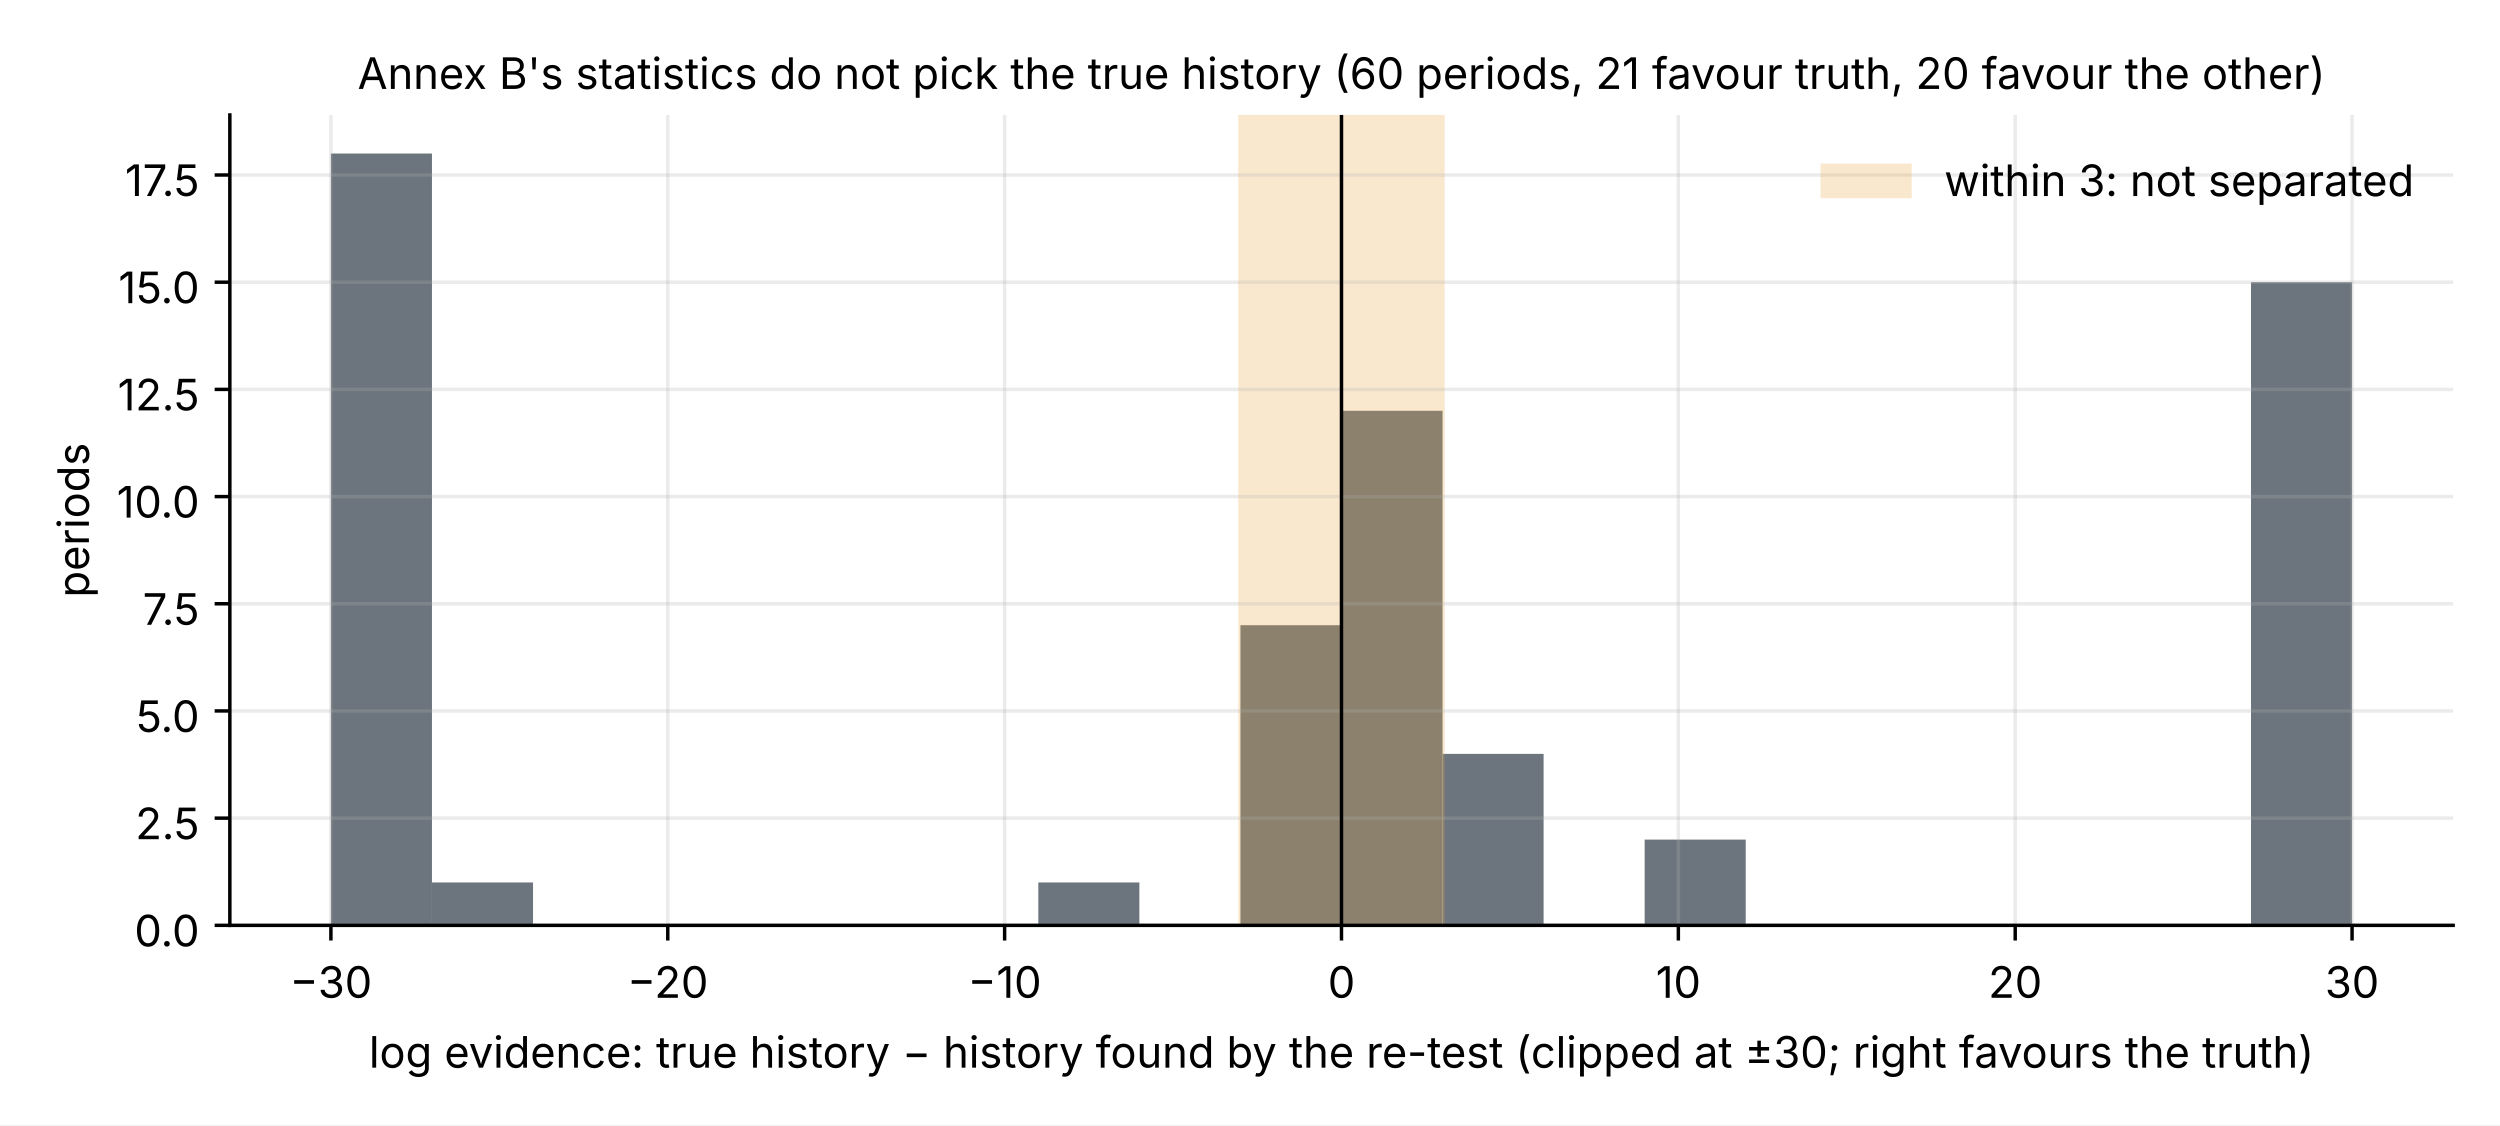
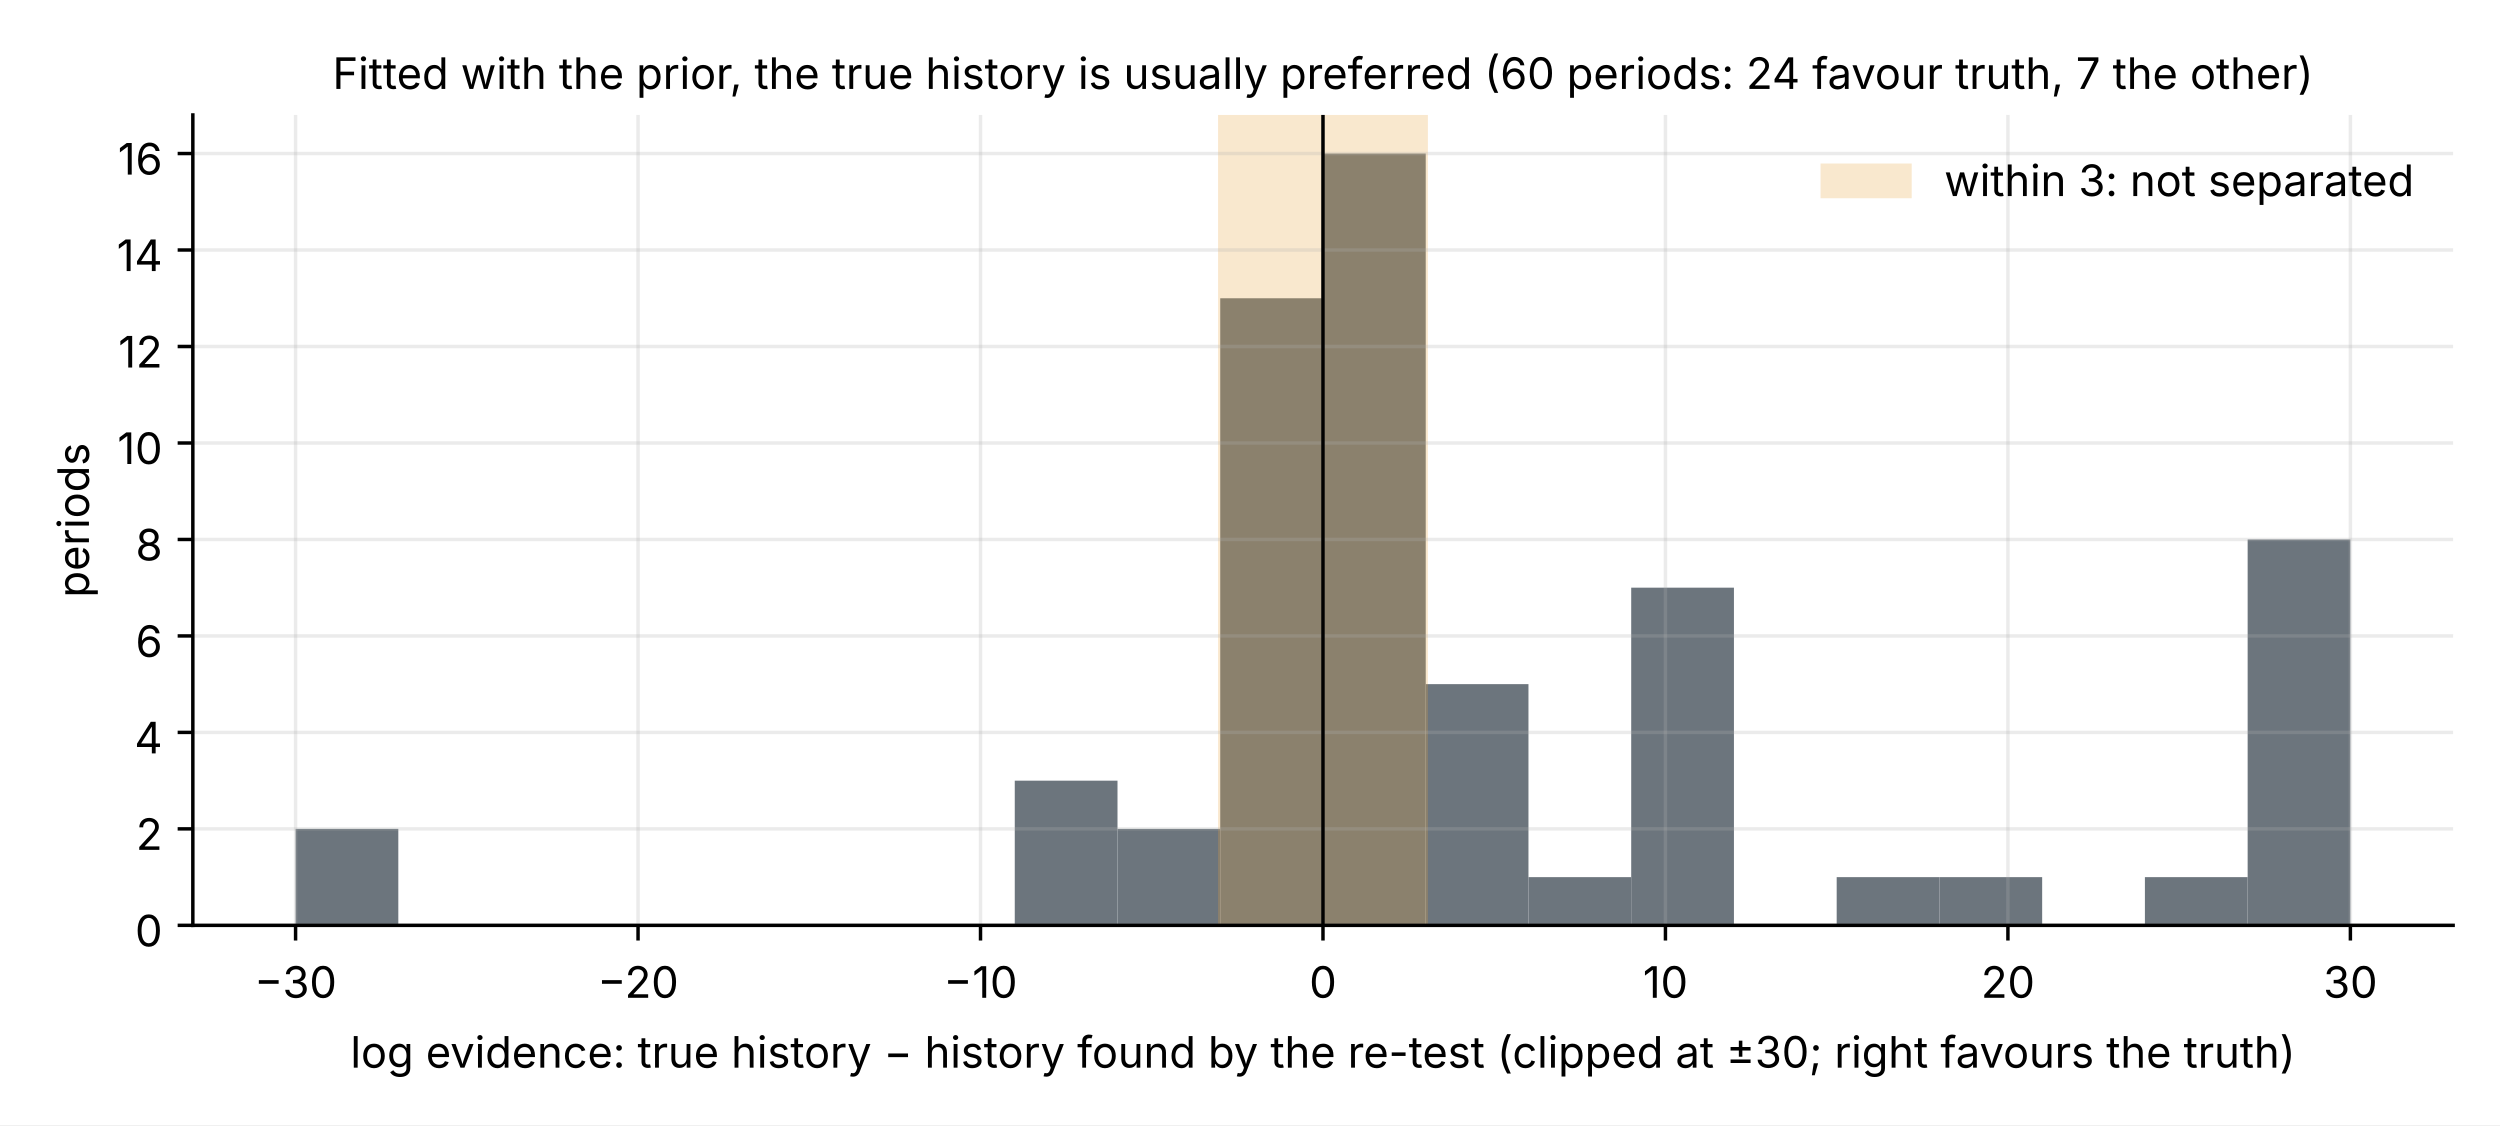
<svg xmlns="http://www.w3.org/2000/svg" xmlns:xlink="http://www.w3.org/1999/xlink" width="576pt" height="259.2pt" viewBox="0 0 576 259.2" version="1.1">
  <defs>
    <style type="text/css">*{stroke-linejoin: round; stroke-linecap: butt}</style>
  </defs>
  <g id="figure_1">
    <g id="patch_1">
      <path d="M 0 259.2  L 576 259.2  L 576 0  L 0 0  z " style="fill: #ffffff" />
    </g>
    <g id="axes_1">
      <g id="patch_2">
-         <path d="M 52.957 213.201  L 565.2 213.201  L 565.2 26.488  L 52.957 26.488  z " style="fill: #ffffff" />
+         <path d="M 44.43 213.201  L 565.2 213.201  L 565.2 26.488  L 44.43 26.488  z " style="fill: #ffffff" />
      </g>
      <g id="patch_3">
-         <path d="M 76.241 213.201  L 99.525 213.201  L 99.525 35.379  L 76.241 35.379  z " clip-path="url(#pa11a944a27)" style="fill: #6c757d" />
+         <path d="M 68.101 213.201  L 91.772 213.201  L 91.772 190.973  L 68.101 190.973  z " clip-path="url(#p3c6f48423c)" style="fill: #6c757d" />
      </g>
      <g id="patch_4">
-         <path d="M 99.525 213.201  L 122.808 213.201  L 122.808 203.322  L 99.525 203.322  z " clip-path="url(#pa11a944a27)" style="fill: #6c757d" />
+         <path d="M 91.772 213.201  L 115.444 213.201  L 115.444 213.201  L 91.772 213.201  z " clip-path="url(#p3c6f48423c)" style="fill: #6c757d" />
      </g>
      <g id="patch_5">
-         <path d="M 122.808 213.201  L 146.092 213.201  L 146.092 213.201  L 122.808 213.201  z " clip-path="url(#pa11a944a27)" style="fill: #6c757d" />
+         <path d="M 115.444 213.201  L 139.115 213.201  L 139.115 213.201  L 115.444 213.201  z " clip-path="url(#p3c6f48423c)" style="fill: #6c757d" />
      </g>
      <g id="patch_6">
-         <path d="M 146.092 213.201  L 169.376 213.201  L 169.376 213.201  L 146.092 213.201  z " clip-path="url(#pa11a944a27)" style="fill: #6c757d" />
+         <path d="M 139.115 213.201  L 162.787 213.201  L 162.787 213.201  L 139.115 213.201  z " clip-path="url(#p3c6f48423c)" style="fill: #6c757d" />
      </g>
      <g id="patch_7">
-         <path d="M 169.376 213.201  L 192.66 213.201  L 192.66 213.201  L 169.376 213.201  z " clip-path="url(#pa11a944a27)" style="fill: #6c757d" />
+         <path d="M 162.787 213.201  L 186.458 213.201  L 186.458 213.201  L 162.787 213.201  z " clip-path="url(#p3c6f48423c)" style="fill: #6c757d" />
      </g>
      <g id="patch_8">
-         <path d="M 192.66 213.201  L 215.943 213.201  L 215.943 213.201  L 192.66 213.201  z " clip-path="url(#pa11a944a27)" style="fill: #6c757d" />
+         <path d="M 186.458 213.201  L 210.129 213.201  L 210.129 213.201  L 186.458 213.201  z " clip-path="url(#p3c6f48423c)" style="fill: #6c757d" />
      </g>
      <g id="patch_9">
-         <path d="M 215.943 213.201  L 239.227 213.201  L 239.227 213.201  L 215.943 213.201  z " clip-path="url(#pa11a944a27)" style="fill: #6c757d" />
+         <path d="M 210.129 213.201  L 233.801 213.201  L 233.801 213.201  L 210.129 213.201  z " clip-path="url(#p3c6f48423c)" style="fill: #6c757d" />
      </g>
      <g id="patch_10">
-         <path d="M 239.227 213.201  L 262.511 213.201  L 262.511 203.322  L 239.227 203.322  z " clip-path="url(#pa11a944a27)" style="fill: #6c757d" />
+         <path d="M 233.801 213.201  L 257.472 213.201  L 257.472 179.859  L 233.801 179.859  z " clip-path="url(#p3c6f48423c)" style="fill: #6c757d" />
      </g>
      <g id="patch_11">
-         <path d="M 262.511 213.201  L 285.795 213.201  L 285.795 213.201  L 262.511 213.201  z " clip-path="url(#pa11a944a27)" style="fill: #6c757d" />
+         <path d="M 257.472 213.201  L 281.143 213.201  L 281.143 190.973  L 257.472 190.973  z " clip-path="url(#p3c6f48423c)" style="fill: #6c757d" />
      </g>
      <g id="patch_12">
-         <path d="M 285.795 213.201  L 309.079 213.201  L 309.079 144.048  L 285.795 144.048  z " clip-path="url(#pa11a944a27)" style="fill: #6c757d" />
+         <path d="M 281.143 213.201  L 304.815 213.201  L 304.815 68.72  L 281.143 68.72  z " clip-path="url(#p3c6f48423c)" style="fill: #6c757d" />
      </g>
      <g id="patch_13">
-         <path d="M 309.079 213.201  L 332.362 213.201  L 332.362 94.653  L 309.079 94.653  z " clip-path="url(#pa11a944a27)" style="fill: #6c757d" />
+         <path d="M 304.815 213.201  L 328.486 213.201  L 328.486 35.379  L 304.815 35.379  z " clip-path="url(#p3c6f48423c)" style="fill: #6c757d" />
      </g>
      <g id="patch_14">
-         <path d="M 332.362 213.201  L 355.646 213.201  L 355.646 173.685  L 332.362 173.685  z " clip-path="url(#pa11a944a27)" style="fill: #6c757d" />
+         <path d="M 328.486 213.201  L 352.158 213.201  L 352.158 157.631  L 328.486 157.631  z " clip-path="url(#p3c6f48423c)" style="fill: #6c757d" />
      </g>
      <g id="patch_15">
-         <path d="M 355.646 213.201  L 378.93 213.201  L 378.93 213.201  L 355.646 213.201  z " clip-path="url(#pa11a944a27)" style="fill: #6c757d" />
+         <path d="M 352.158 213.201  L 375.829 213.201  L 375.829 202.087  L 352.158 202.087  z " clip-path="url(#p3c6f48423c)" style="fill: #6c757d" />
      </g>
      <g id="patch_16">
-         <path d="M 378.93 213.201  L 402.214 213.201  L 402.214 193.443  L 378.93 193.443  z " clip-path="url(#pa11a944a27)" style="fill: #6c757d" />
+         <path d="M 375.829 213.201  L 399.5 213.201  L 399.5 135.404  L 375.829 135.404  z " clip-path="url(#p3c6f48423c)" style="fill: #6c757d" />
      </g>
      <g id="patch_17">
-         <path d="M 402.214 213.201  L 425.497 213.201  L 425.497 213.201  L 402.214 213.201  z " clip-path="url(#pa11a944a27)" style="fill: #6c757d" />
+         <path d="M 399.5 213.201  L 423.172 213.201  L 423.172 213.201  L 399.5 213.201  z " clip-path="url(#p3c6f48423c)" style="fill: #6c757d" />
      </g>
      <g id="patch_18">
-         <path d="M 425.497 213.201  L 448.781 213.201  L 448.781 213.201  L 425.497 213.201  z " clip-path="url(#pa11a944a27)" style="fill: #6c757d" />
+         <path d="M 423.172 213.201  L 446.843 213.201  L 446.843 202.087  L 423.172 202.087  z " clip-path="url(#p3c6f48423c)" style="fill: #6c757d" />
      </g>
      <g id="patch_19">
-         <path d="M 448.781 213.201  L 472.065 213.201  L 472.065 213.201  L 448.781 213.201  z " clip-path="url(#pa11a944a27)" style="fill: #6c757d" />
+         <path d="M 446.843 213.201  L 470.514 213.201  L 470.514 202.087  L 446.843 202.087  z " clip-path="url(#p3c6f48423c)" style="fill: #6c757d" />
      </g>
      <g id="patch_20">
-         <path d="M 472.065 213.201  L 495.349 213.201  L 495.349 213.201  L 472.065 213.201  z " clip-path="url(#pa11a944a27)" style="fill: #6c757d" />
+         <path d="M 470.514 213.201  L 494.186 213.201  L 494.186 213.201  L 470.514 213.201  z " clip-path="url(#p3c6f48423c)" style="fill: #6c757d" />
      </g>
      <g id="patch_21">
-         <path d="M 495.349 213.201  L 518.632 213.201  L 518.632 213.201  L 495.349 213.201  z " clip-path="url(#pa11a944a27)" style="fill: #6c757d" />
+         <path d="M 494.186 213.201  L 517.857 213.201  L 517.857 202.087  L 494.186 202.087  z " clip-path="url(#p3c6f48423c)" style="fill: #6c757d" />
      </g>
      <g id="patch_22">
-         <path d="M 518.632 213.201  L 541.916 213.201  L 541.916 65.016  L 518.632 65.016  z " clip-path="url(#pa11a944a27)" style="fill: #6c757d" />
+         <path d="M 517.857 213.201  L 541.529 213.201  L 541.529 124.29  L 517.857 124.29  z " clip-path="url(#p3c6f48423c)" style="fill: #6c757d" />
      </g>
      <g id="patch_23">
-         <path d="M 285.795 213.201  L 332.362 213.201  L 332.362 26.488  L 285.795 26.488  z " clip-path="url(#pa11a944a27)" style="fill: #e9a23b; opacity: 0.25; stroke: #e9a23b; stroke-linejoin: miter" />
+         <path d="M 281.143 213.201  L 328.486 213.201  L 328.486 26.488  L 281.143 26.488  z " clip-path="url(#p3c6f48423c)" style="fill: #e9a23b; opacity: 0.25; stroke: #e9a23b; stroke-linejoin: miter" />
      </g>
      <g id="matplotlib.axis_1">
        <g id="xtick_1">
          <g id="line2d_1">
-             <path d="M 76.241 213.201  L 76.241 26.488  " clip-path="url(#pa11a944a27)" style="fill: none; stroke: #b0b0b0; stroke-opacity: 0.25; stroke-width: 0.8; stroke-linecap: square" />
+             <path d="M 68.101 213.201  L 68.101 26.488  " clip-path="url(#p3c6f48423c)" style="fill: none; stroke: #b0b0b0; stroke-opacity: 0.25; stroke-width: 0.8; stroke-linecap: square" />
          </g>
          <g id="line2d_2">
            <defs>
-               <path id="m76934f1a0d" d="M 0 0  L 0 3.5  " style="stroke: #000000; stroke-width: 0.8" />
+               <path id="m305f15a345" d="M 0 0  L 0 3.5  " style="stroke: #000000; stroke-width: 0.8" />
            </defs>
            <g>
-               <use xlink:href="#m76934f1a0d" x="76.241" y="213.201" style="stroke: #000000; stroke-width: 0.8" />
+               <use xlink:href="#m305f15a345" x="68.101" y="213.201" style="stroke: #000000; stroke-width: 0.8" />
            </g>
          </g>
          <g id="text_1">
-             <text style="font-size: 10px; font-family: 'Inter', 'DejaVu Sans', 'Bitstream Vera Sans', 'Computer Modern Sans Serif', 'Lucida Grande', 'Verdana', 'Geneva', 'Lucid', 'Arial', 'Helvetica', 'Avant Garde', sans-serif; text-anchor: middle" x="76.241" y="229.888" transform="rotate(-0 76.24088 229.8883)">−30</text>
+             <text style="font-size: 10px; font-family: 'Inter', 'DejaVu Sans', 'Bitstream Vera Sans', 'Computer Modern Sans Serif', 'Lucida Grande', 'Verdana', 'Geneva', 'Lucid', 'Arial', 'Helvetica', 'Avant Garde', sans-serif; text-anchor: middle" x="68.101" y="229.888" transform="rotate(-0 68.10099 229.8883)">−30</text>
          </g>
        </g>
        <g id="xtick_2">
          <g id="line2d_3">
-             <path d="M 153.853 213.201  L 153.853 26.488  " clip-path="url(#pa11a944a27)" style="fill: none; stroke: #b0b0b0; stroke-opacity: 0.25; stroke-width: 0.8; stroke-linecap: square" />
+             <path d="M 147.006 213.201  L 147.006 26.488  " clip-path="url(#p3c6f48423c)" style="fill: none; stroke: #b0b0b0; stroke-opacity: 0.25; stroke-width: 0.8; stroke-linecap: square" />
          </g>
          <g id="line2d_4">
            <g>
-               <use xlink:href="#m76934f1a0d" x="153.853" y="213.201" style="stroke: #000000; stroke-width: 0.8" />
+               <use xlink:href="#m305f15a345" x="147.006" y="213.201" style="stroke: #000000; stroke-width: 0.8" />
            </g>
          </g>
          <g id="text_2">
-             <text style="font-size: 10px; font-family: 'Inter', 'DejaVu Sans', 'Bitstream Vera Sans', 'Computer Modern Sans Serif', 'Lucida Grande', 'Verdana', 'Geneva', 'Lucid', 'Arial', 'Helvetica', 'Avant Garde', sans-serif; text-anchor: middle" x="153.853" y="229.888" transform="rotate(-0 153.8534 229.8883)">−20</text>
+             <text style="font-size: 10px; font-family: 'Inter', 'DejaVu Sans', 'Bitstream Vera Sans', 'Computer Modern Sans Serif', 'Lucida Grande', 'Verdana', 'Geneva', 'Lucid', 'Arial', 'Helvetica', 'Avant Garde', sans-serif; text-anchor: middle" x="147.006" y="229.888" transform="rotate(-0 147.0056 229.8883)">−20</text>
          </g>
        </g>
        <g id="xtick_3">
          <g id="line2d_5">
-             <path d="M 231.466 213.201  L 231.466 26.488  " clip-path="url(#pa11a944a27)" style="fill: none; stroke: #b0b0b0; stroke-opacity: 0.25; stroke-width: 0.8; stroke-linecap: square" />
+             <path d="M 225.91 213.201  L 225.91 26.488  " clip-path="url(#p3c6f48423c)" style="fill: none; stroke: #b0b0b0; stroke-opacity: 0.25; stroke-width: 0.8; stroke-linecap: square" />
          </g>
          <g id="line2d_6">
            <g>
-               <use xlink:href="#m76934f1a0d" x="231.466" y="213.201" style="stroke: #000000; stroke-width: 0.8" />
+               <use xlink:href="#m305f15a345" x="225.91" y="213.201" style="stroke: #000000; stroke-width: 0.8" />
            </g>
          </g>
          <g id="text_3">
-             <text style="font-size: 10px; font-family: 'Inter', 'DejaVu Sans', 'Bitstream Vera Sans', 'Computer Modern Sans Serif', 'Lucida Grande', 'Verdana', 'Geneva', 'Lucid', 'Arial', 'Helvetica', 'Avant Garde', sans-serif; text-anchor: middle" x="231.466" y="229.888" transform="rotate(-0 231.466 229.8883)">−10</text>
+             <text style="font-size: 10px; font-family: 'Inter', 'DejaVu Sans', 'Bitstream Vera Sans', 'Computer Modern Sans Serif', 'Lucida Grande', 'Verdana', 'Geneva', 'Lucid', 'Arial', 'Helvetica', 'Avant Garde', sans-serif; text-anchor: middle" x="225.91" y="229.888" transform="rotate(-0 225.9102 229.8883)">−10</text>
          </g>
        </g>
        <g id="xtick_4">
          <g id="line2d_7">
-             <path d="M 309.079 213.201  L 309.079 26.488  " clip-path="url(#pa11a944a27)" style="fill: none; stroke: #b0b0b0; stroke-opacity: 0.25; stroke-width: 0.8; stroke-linecap: square" />
+             <path d="M 304.815 213.201  L 304.815 26.488  " clip-path="url(#p3c6f48423c)" style="fill: none; stroke: #b0b0b0; stroke-opacity: 0.25; stroke-width: 0.8; stroke-linecap: square" />
          </g>
          <g id="line2d_8">
            <g>
-               <use xlink:href="#m76934f1a0d" x="309.079" y="213.201" style="stroke: #000000; stroke-width: 0.8" />
+               <use xlink:href="#m305f15a345" x="304.815" y="213.201" style="stroke: #000000; stroke-width: 0.8" />
            </g>
          </g>
          <g id="text_4">
-             <text style="font-size: 10px; font-family: 'Inter', 'DejaVu Sans', 'Bitstream Vera Sans', 'Computer Modern Sans Serif', 'Lucida Grande', 'Verdana', 'Geneva', 'Lucid', 'Arial', 'Helvetica', 'Avant Garde', sans-serif; text-anchor: middle" x="309.079" y="229.888" transform="rotate(-0 309.0786 229.8883)">0</text>
+             <text style="font-size: 10px; font-family: 'Inter', 'DejaVu Sans', 'Bitstream Vera Sans', 'Computer Modern Sans Serif', 'Lucida Grande', 'Verdana', 'Geneva', 'Lucid', 'Arial', 'Helvetica', 'Avant Garde', sans-serif; text-anchor: middle" x="304.815" y="229.888" transform="rotate(-0 304.8148 229.8883)">0</text>
          </g>
        </g>
        <g id="xtick_5">
          <g id="line2d_9">
-             <path d="M 386.691 213.201  L 386.691 26.488  " clip-path="url(#pa11a944a27)" style="fill: none; stroke: #b0b0b0; stroke-opacity: 0.25; stroke-width: 0.8; stroke-linecap: square" />
+             <path d="M 383.719 213.201  L 383.719 26.488  " clip-path="url(#p3c6f48423c)" style="fill: none; stroke: #b0b0b0; stroke-opacity: 0.25; stroke-width: 0.8; stroke-linecap: square" />
          </g>
          <g id="line2d_10">
            <g>
-               <use xlink:href="#m76934f1a0d" x="386.691" y="213.201" style="stroke: #000000; stroke-width: 0.8" />
+               <use xlink:href="#m305f15a345" x="383.719" y="213.201" style="stroke: #000000; stroke-width: 0.8" />
            </g>
          </g>
          <g id="text_5">
-             <text style="font-size: 10px; font-family: 'Inter', 'DejaVu Sans', 'Bitstream Vera Sans', 'Computer Modern Sans Serif', 'Lucida Grande', 'Verdana', 'Geneva', 'Lucid', 'Arial', 'Helvetica', 'Avant Garde', sans-serif; text-anchor: middle" x="386.691" y="229.888" transform="rotate(-0 386.6911 229.8883)">10</text>
+             <text style="font-size: 10px; font-family: 'Inter', 'DejaVu Sans', 'Bitstream Vera Sans', 'Computer Modern Sans Serif', 'Lucida Grande', 'Verdana', 'Geneva', 'Lucid', 'Arial', 'Helvetica', 'Avant Garde', sans-serif; text-anchor: middle" x="383.719" y="229.888" transform="rotate(-0 383.7194 229.8883)">10</text>
          </g>
        </g>
        <g id="xtick_6">
          <g id="line2d_11">
-             <path d="M 464.304 213.201  L 464.304 26.488  " clip-path="url(#pa11a944a27)" style="fill: none; stroke: #b0b0b0; stroke-opacity: 0.25; stroke-width: 0.8; stroke-linecap: square" />
+             <path d="M 462.624 213.201  L 462.624 26.488  " clip-path="url(#p3c6f48423c)" style="fill: none; stroke: #b0b0b0; stroke-opacity: 0.25; stroke-width: 0.8; stroke-linecap: square" />
          </g>
          <g id="line2d_12">
            <g>
-               <use xlink:href="#m76934f1a0d" x="464.304" y="213.201" style="stroke: #000000; stroke-width: 0.8" />
+               <use xlink:href="#m305f15a345" x="462.624" y="213.201" style="stroke: #000000; stroke-width: 0.8" />
            </g>
          </g>
          <g id="text_6">
-             <text style="font-size: 10px; font-family: 'Inter', 'DejaVu Sans', 'Bitstream Vera Sans', 'Computer Modern Sans Serif', 'Lucida Grande', 'Verdana', 'Geneva', 'Lucid', 'Arial', 'Helvetica', 'Avant Garde', sans-serif; text-anchor: middle" x="464.304" y="229.888" transform="rotate(-0 464.3037 229.8883)">20</text>
+             <text style="font-size: 10px; font-family: 'Inter', 'DejaVu Sans', 'Bitstream Vera Sans', 'Computer Modern Sans Serif', 'Lucida Grande', 'Verdana', 'Geneva', 'Lucid', 'Arial', 'Helvetica', 'Avant Garde', sans-serif; text-anchor: middle" x="462.624" y="229.888" transform="rotate(-0 462.624 229.8883)">20</text>
          </g>
        </g>
        <g id="xtick_7">
          <g id="line2d_13">
-             <path d="M 541.916 213.201  L 541.916 26.488  " clip-path="url(#pa11a944a27)" style="fill: none; stroke: #b0b0b0; stroke-opacity: 0.25; stroke-width: 0.8; stroke-linecap: square" />
+             <path d="M 541.529 213.201  L 541.529 26.488  " clip-path="url(#p3c6f48423c)" style="fill: none; stroke: #b0b0b0; stroke-opacity: 0.25; stroke-width: 0.8; stroke-linecap: square" />
          </g>
          <g id="line2d_14">
            <g>
-               <use xlink:href="#m76934f1a0d" x="541.916" y="213.201" style="stroke: #000000; stroke-width: 0.8" />
+               <use xlink:href="#m305f15a345" x="541.529" y="213.201" style="stroke: #000000; stroke-width: 0.8" />
            </g>
          </g>
          <g id="text_7">
-             <text style="font-size: 10px; font-family: 'Inter', 'DejaVu Sans', 'Bitstream Vera Sans', 'Computer Modern Sans Serif', 'Lucida Grande', 'Verdana', 'Geneva', 'Lucid', 'Arial', 'Helvetica', 'Avant Garde', sans-serif; text-anchor: middle" x="541.916" y="229.888" transform="rotate(-0 541.9162 229.8883)">30</text>
+             <text style="font-size: 10px; font-family: 'Inter', 'DejaVu Sans', 'Bitstream Vera Sans', 'Computer Modern Sans Serif', 'Lucida Grande', 'Verdana', 'Geneva', 'Lucid', 'Arial', 'Helvetica', 'Avant Garde', sans-serif; text-anchor: middle" x="541.529" y="229.888" transform="rotate(-0 541.5286 229.8883)">30</text>
          </g>
        </g>
        <g id="text_8">
-           <text style="font-size: 10px; font-family: 'Inter', 'DejaVu Sans', 'Bitstream Vera Sans', 'Computer Modern Sans Serif', 'Lucida Grande', 'Verdana', 'Geneva', 'Lucid', 'Arial', 'Helvetica', 'Avant Garde', sans-serif; text-anchor: middle" x="309.079" y="245.988" transform="rotate(-0 309.0786 245.9879)">log evidence: true history − history found by the re-test (clipped at ±30; right favours the truth)</text>
+           <text style="font-size: 10px; font-family: 'Inter', 'DejaVu Sans', 'Bitstream Vera Sans', 'Computer Modern Sans Serif', 'Lucida Grande', 'Verdana', 'Geneva', 'Lucid', 'Arial', 'Helvetica', 'Avant Garde', sans-serif; text-anchor: middle" x="304.815" y="245.988" transform="rotate(-0 304.8148 245.9879)">log evidence: true history − history found by the re-test (clipped at ±30; right favours the truth)</text>
        </g>
      </g>
      <g id="matplotlib.axis_2">
        <g id="ytick_1">
          <g id="line2d_15">
-             <path d="M 52.957 213.201  L 565.2 213.201  " clip-path="url(#pa11a944a27)" style="fill: none; stroke: #b0b0b0; stroke-opacity: 0.25; stroke-width: 0.8; stroke-linecap: square" />
+             <path d="M 44.43 213.201  L 565.2 213.201  " clip-path="url(#p3c6f48423c)" style="fill: none; stroke: #b0b0b0; stroke-opacity: 0.25; stroke-width: 0.8; stroke-linecap: square" />
          </g>
          <g id="line2d_16">
            <defs>
-               <path id="m10019a16bf" d="M 0 0  L -3.5 0  " style="stroke: #000000; stroke-width: 0.8" />
+               <path id="mc4ce758be7" d="M 0 0  L -3.5 0  " style="stroke: #000000; stroke-width: 0.8" />
            </defs>
            <g>
-               <use xlink:href="#m10019a16bf" x="52.957" y="213.201" style="stroke: #000000; stroke-width: 0.8" />
+               <use xlink:href="#mc4ce758be7" x="44.43" y="213.201" style="stroke: #000000; stroke-width: 0.8" />
            </g>
          </g>
          <g id="text_9">
-             <text style="font-size: 10px; font-family: 'Inter', 'DejaVu Sans', 'Bitstream Vera Sans', 'Computer Modern Sans Serif', 'Lucida Grande', 'Verdana', 'Geneva', 'Lucid', 'Arial', 'Helvetica', 'Avant Garde', sans-serif; text-anchor: end" x="45.957" y="218.045" transform="rotate(-0 45.95711 218.0445)">0.0</text>
+             <text style="font-size: 10px; font-family: 'Inter', 'DejaVu Sans', 'Bitstream Vera Sans', 'Computer Modern Sans Serif', 'Lucida Grande', 'Verdana', 'Geneva', 'Lucid', 'Arial', 'Helvetica', 'Avant Garde', sans-serif; text-anchor: end" x="37.43" y="218.045" transform="rotate(-0 37.42961 218.0445)">0</text>
          </g>
        </g>
        <g id="ytick_2">
          <g id="line2d_17">
-             <path d="M 52.957 188.503  L 565.2 188.503  " clip-path="url(#pa11a944a27)" style="fill: none; stroke: #b0b0b0; stroke-opacity: 0.25; stroke-width: 0.8; stroke-linecap: square" />
+             <path d="M 44.43 190.973  L 565.2 190.973  " clip-path="url(#p3c6f48423c)" style="fill: none; stroke: #b0b0b0; stroke-opacity: 0.25; stroke-width: 0.8; stroke-linecap: square" />
          </g>
          <g id="line2d_18">
            <g>
-               <use xlink:href="#m10019a16bf" x="52.957" y="188.503" style="stroke: #000000; stroke-width: 0.8" />
+               <use xlink:href="#mc4ce758be7" x="44.43" y="190.973" style="stroke: #000000; stroke-width: 0.8" />
            </g>
          </g>
          <g id="text_10">
-             <text style="font-size: 10px; font-family: 'Inter', 'DejaVu Sans', 'Bitstream Vera Sans', 'Computer Modern Sans Serif', 'Lucida Grande', 'Verdana', 'Geneva', 'Lucid', 'Arial', 'Helvetica', 'Avant Garde', sans-serif; text-anchor: end" x="45.957" y="193.347" transform="rotate(-0 45.95711 193.347)">2.5</text>
+             <text style="font-size: 10px; font-family: 'Inter', 'DejaVu Sans', 'Bitstream Vera Sans', 'Computer Modern Sans Serif', 'Lucida Grande', 'Verdana', 'Geneva', 'Lucid', 'Arial', 'Helvetica', 'Avant Garde', sans-serif; text-anchor: end" x="37.43" y="195.817" transform="rotate(-0 37.42961 195.8168)">2</text>
          </g>
        </g>
        <g id="ytick_3">
          <g id="line2d_19">
-             <path d="M 52.957 163.806  L 565.2 163.806  " clip-path="url(#pa11a944a27)" style="fill: none; stroke: #b0b0b0; stroke-opacity: 0.25; stroke-width: 0.8; stroke-linecap: square" />
+             <path d="M 44.43 168.745  L 565.2 168.745  " clip-path="url(#p3c6f48423c)" style="fill: none; stroke: #b0b0b0; stroke-opacity: 0.25; stroke-width: 0.8; stroke-linecap: square" />
          </g>
          <g id="line2d_20">
            <g>
-               <use xlink:href="#m10019a16bf" x="52.957" y="163.806" style="stroke: #000000; stroke-width: 0.8" />
+               <use xlink:href="#mc4ce758be7" x="44.43" y="168.745" style="stroke: #000000; stroke-width: 0.8" />
            </g>
          </g>
          <g id="text_11">
-             <text style="font-size: 10px; font-family: 'Inter', 'DejaVu Sans', 'Bitstream Vera Sans', 'Computer Modern Sans Serif', 'Lucida Grande', 'Verdana', 'Geneva', 'Lucid', 'Arial', 'Helvetica', 'Avant Garde', sans-serif; text-anchor: end" x="45.957" y="168.649" transform="rotate(-0 45.95711 168.6495)">5.0</text>
+             <text style="font-size: 10px; font-family: 'Inter', 'DejaVu Sans', 'Bitstream Vera Sans', 'Computer Modern Sans Serif', 'Lucida Grande', 'Verdana', 'Geneva', 'Lucid', 'Arial', 'Helvetica', 'Avant Garde', sans-serif; text-anchor: end" x="37.43" y="173.589" transform="rotate(-0 37.42961 173.589)">4</text>
          </g>
        </g>
        <g id="ytick_4">
          <g id="line2d_21">
-             <path d="M 52.957 139.108  L 565.2 139.108  " clip-path="url(#pa11a944a27)" style="fill: none; stroke: #b0b0b0; stroke-opacity: 0.25; stroke-width: 0.8; stroke-linecap: square" />
+             <path d="M 44.43 146.517  L 565.2 146.517  " clip-path="url(#p3c6f48423c)" style="fill: none; stroke: #b0b0b0; stroke-opacity: 0.25; stroke-width: 0.8; stroke-linecap: square" />
          </g>
          <g id="line2d_22">
            <g>
-               <use xlink:href="#m10019a16bf" x="52.957" y="139.108" style="stroke: #000000; stroke-width: 0.8" />
+               <use xlink:href="#mc4ce758be7" x="44.43" y="146.517" style="stroke: #000000; stroke-width: 0.8" />
            </g>
          </g>
          <g id="text_12">
-             <text style="font-size: 10px; font-family: 'Inter', 'DejaVu Sans', 'Bitstream Vera Sans', 'Computer Modern Sans Serif', 'Lucida Grande', 'Verdana', 'Geneva', 'Lucid', 'Arial', 'Helvetica', 'Avant Garde', sans-serif; text-anchor: end" x="45.957" y="143.952" transform="rotate(-0 45.95711 143.952)">7.5</text>
+             <text style="font-size: 10px; font-family: 'Inter', 'DejaVu Sans', 'Bitstream Vera Sans', 'Computer Modern Sans Serif', 'Lucida Grande', 'Verdana', 'Geneva', 'Lucid', 'Arial', 'Helvetica', 'Avant Garde', sans-serif; text-anchor: end" x="37.43" y="151.361" transform="rotate(-0 37.42961 151.3612)">6</text>
          </g>
        </g>
        <g id="ytick_5">
          <g id="line2d_23">
-             <path d="M 52.957 114.411  L 565.2 114.411  " clip-path="url(#pa11a944a27)" style="fill: none; stroke: #b0b0b0; stroke-opacity: 0.25; stroke-width: 0.8; stroke-linecap: square" />
+             <path d="M 44.43 124.29  L 565.2 124.29  " clip-path="url(#p3c6f48423c)" style="fill: none; stroke: #b0b0b0; stroke-opacity: 0.25; stroke-width: 0.8; stroke-linecap: square" />
          </g>
          <g id="line2d_24">
            <g>
-               <use xlink:href="#m10019a16bf" x="52.957" y="114.411" style="stroke: #000000; stroke-width: 0.8" />
+               <use xlink:href="#mc4ce758be7" x="44.43" y="124.29" style="stroke: #000000; stroke-width: 0.8" />
            </g>
          </g>
          <g id="text_13">
-             <text style="font-size: 10px; font-family: 'Inter', 'DejaVu Sans', 'Bitstream Vera Sans', 'Computer Modern Sans Serif', 'Lucida Grande', 'Verdana', 'Geneva', 'Lucid', 'Arial', 'Helvetica', 'Avant Garde', sans-serif; text-anchor: end" x="45.957" y="119.254" transform="rotate(-0 45.95711 119.2544)">10.0</text>
+             <text style="font-size: 10px; font-family: 'Inter', 'DejaVu Sans', 'Bitstream Vera Sans', 'Computer Modern Sans Serif', 'Lucida Grande', 'Verdana', 'Geneva', 'Lucid', 'Arial', 'Helvetica', 'Avant Garde', sans-serif; text-anchor: end" x="37.43" y="129.133" transform="rotate(-0 37.42961 129.1334)">8</text>
          </g>
        </g>
        <g id="ytick_6">
          <g id="line2d_25">
-             <path d="M 52.957 89.713  L 565.2 89.713  " clip-path="url(#pa11a944a27)" style="fill: none; stroke: #b0b0b0; stroke-opacity: 0.25; stroke-width: 0.8; stroke-linecap: square" />
+             <path d="M 44.43 102.062  L 565.2 102.062  " clip-path="url(#p3c6f48423c)" style="fill: none; stroke: #b0b0b0; stroke-opacity: 0.25; stroke-width: 0.8; stroke-linecap: square" />
          </g>
          <g id="line2d_26">
            <g>
-               <use xlink:href="#m10019a16bf" x="52.957" y="89.713" style="stroke: #000000; stroke-width: 0.8" />
+               <use xlink:href="#mc4ce758be7" x="44.43" y="102.062" style="stroke: #000000; stroke-width: 0.8" />
            </g>
          </g>
          <g id="text_14">
-             <text style="font-size: 10px; font-family: 'Inter', 'DejaVu Sans', 'Bitstream Vera Sans', 'Computer Modern Sans Serif', 'Lucida Grande', 'Verdana', 'Geneva', 'Lucid', 'Arial', 'Helvetica', 'Avant Garde', sans-serif; text-anchor: end" x="45.957" y="94.557" transform="rotate(-0 45.95711 94.55691)">12.5</text>
+             <text style="font-size: 10px; font-family: 'Inter', 'DejaVu Sans', 'Bitstream Vera Sans', 'Computer Modern Sans Serif', 'Lucida Grande', 'Verdana', 'Geneva', 'Lucid', 'Arial', 'Helvetica', 'Avant Garde', sans-serif; text-anchor: end" x="37.43" y="106.906" transform="rotate(-0 37.42961 106.9057)">10</text>
          </g>
        </g>
        <g id="ytick_7">
          <g id="line2d_27">
-             <path d="M 52.957 65.016  L 565.2 65.016  " clip-path="url(#pa11a944a27)" style="fill: none; stroke: #b0b0b0; stroke-opacity: 0.25; stroke-width: 0.8; stroke-linecap: square" />
+             <path d="M 44.43 79.834  L 565.2 79.834  " clip-path="url(#p3c6f48423c)" style="fill: none; stroke: #b0b0b0; stroke-opacity: 0.25; stroke-width: 0.8; stroke-linecap: square" />
          </g>
          <g id="line2d_28">
            <g>
-               <use xlink:href="#m10019a16bf" x="52.957" y="65.016" style="stroke: #000000; stroke-width: 0.8" />
+               <use xlink:href="#mc4ce758be7" x="44.43" y="79.834" style="stroke: #000000; stroke-width: 0.8" />
            </g>
          </g>
          <g id="text_15">
-             <text style="font-size: 10px; font-family: 'Inter', 'DejaVu Sans', 'Bitstream Vera Sans', 'Computer Modern Sans Serif', 'Lucida Grande', 'Verdana', 'Geneva', 'Lucid', 'Arial', 'Helvetica', 'Avant Garde', sans-serif; text-anchor: end" x="45.957" y="69.859" transform="rotate(-0 45.95711 69.85939)">15.0</text>
+             <text style="font-size: 10px; font-family: 'Inter', 'DejaVu Sans', 'Bitstream Vera Sans', 'Computer Modern Sans Serif', 'Lucida Grande', 'Verdana', 'Geneva', 'Lucid', 'Arial', 'Helvetica', 'Avant Garde', sans-serif; text-anchor: end" x="37.43" y="84.678" transform="rotate(-0 37.42961 84.6779)">12</text>
          </g>
        </g>
        <g id="ytick_8">
          <g id="line2d_29">
-             <path d="M 52.957 40.318  L 565.2 40.318  " clip-path="url(#pa11a944a27)" style="fill: none; stroke: #b0b0b0; stroke-opacity: 0.25; stroke-width: 0.8; stroke-linecap: square" />
+             <path d="M 44.43 57.606  L 565.2 57.606  " clip-path="url(#p3c6f48423c)" style="fill: none; stroke: #b0b0b0; stroke-opacity: 0.25; stroke-width: 0.8; stroke-linecap: square" />
          </g>
          <g id="line2d_30">
            <g>
-               <use xlink:href="#m10019a16bf" x="52.957" y="40.318" style="stroke: #000000; stroke-width: 0.8" />
+               <use xlink:href="#mc4ce758be7" x="44.43" y="57.606" style="stroke: #000000; stroke-width: 0.8" />
            </g>
          </g>
          <g id="text_16">
-             <text style="font-size: 10px; font-family: 'Inter', 'DejaVu Sans', 'Bitstream Vera Sans', 'Computer Modern Sans Serif', 'Lucida Grande', 'Verdana', 'Geneva', 'Lucid', 'Arial', 'Helvetica', 'Avant Garde', sans-serif; text-anchor: end" x="45.957" y="45.162" transform="rotate(-0 45.95711 45.16186)">17.5</text>
-           </g>
-         </g>
-         <g id="text_17">
-           <text style="font-size: 10px; font-family: 'Inter', 'DejaVu Sans', 'Bitstream Vera Sans', 'Computer Modern Sans Serif', 'Lucida Grande', 'Verdana', 'Geneva', 'Lucid', 'Arial', 'Helvetica', 'Avant Garde', sans-serif; text-anchor: middle" x="20.484" y="119.844" transform="rotate(-90 20.48406 119.8441)">periods</text>
-         </g>
-       </g>
-       <g id="line2d_31">
-         <path d="M 309.079 213.201  L 309.079 26.488  " clip-path="url(#pa11a944a27)" style="fill: none; stroke: #000000; stroke-width: 0.8; stroke-linecap: square" />
+             <text style="font-size: 10px; font-family: 'Inter', 'DejaVu Sans', 'Bitstream Vera Sans', 'Computer Modern Sans Serif', 'Lucida Grande', 'Verdana', 'Geneva', 'Lucid', 'Arial', 'Helvetica', 'Avant Garde', sans-serif; text-anchor: end" x="37.43" y="62.45" transform="rotate(-0 37.42961 62.45013)">14</text>
+           </g>
+         </g>
+         <g id="ytick_9">
+           <g id="line2d_31">
+             <path d="M 44.43 35.379  L 565.2 35.379  " clip-path="url(#p3c6f48423c)" style="fill: none; stroke: #b0b0b0; stroke-opacity: 0.25; stroke-width: 0.8; stroke-linecap: square" />
+           </g>
+           <g id="line2d_32">
+             <g>
+               <use xlink:href="#mc4ce758be7" x="44.43" y="35.379" style="stroke: #000000; stroke-width: 0.8" />
+             </g>
+           </g>
+           <g id="text_17">
+             <text style="font-size: 10px; font-family: 'Inter', 'DejaVu Sans', 'Bitstream Vera Sans', 'Computer Modern Sans Serif', 'Lucida Grande', 'Verdana', 'Geneva', 'Lucid', 'Arial', 'Helvetica', 'Avant Garde', sans-serif; text-anchor: end" x="37.43" y="40.222" transform="rotate(-0 37.42961 40.22236)">16</text>
+           </g>
+         </g>
+         <g id="text_18">
+           <text style="font-size: 10px; font-family: 'Inter', 'DejaVu Sans', 'Bitstream Vera Sans', 'Computer Modern Sans Serif', 'Lucida Grande', 'Verdana', 'Geneva', 'Lucid', 'Arial', 'Helvetica', 'Avant Garde', sans-serif; text-anchor: middle" x="20.491" y="119.844" transform="rotate(-90 20.49094 119.8441)">periods</text>
+         </g>
+       </g>
+       <g id="line2d_33">
+         <path d="M 304.815 213.201  L 304.815 26.488  " clip-path="url(#p3c6f48423c)" style="fill: none; stroke: #000000; stroke-width: 0.8; stroke-linecap: square" />
      </g>
      <g id="patch_24">
-         <path d="M 52.957 213.201  L 52.957 26.488  " style="fill: none; stroke: #000000; stroke-width: 0.8; stroke-linejoin: miter; stroke-linecap: square" />
+         <path d="M 44.43 213.201  L 44.43 26.488  " style="fill: none; stroke: #000000; stroke-width: 0.8; stroke-linejoin: miter; stroke-linecap: square" />
      </g>
      <g id="patch_25">
-         <path d="M 52.957 213.201  L 565.2 213.201  " style="fill: none; stroke: #000000; stroke-width: 0.8; stroke-linejoin: miter; stroke-linecap: square" />
-       </g>
-       <g id="text_18">
-         <text style="font-size: 10px; font-family: 'Inter', 'DejaVu Sans', 'Bitstream Vera Sans', 'Computer Modern Sans Serif', 'Lucida Grande', 'Verdana', 'Geneva', 'Lucid', 'Arial', 'Helvetica', 'Avant Garde', sans-serif; text-anchor: middle" x="309.079" y="20.488" transform="rotate(-0 309.0786 20.4875)">Annex B's statistics do not pick the true history (60 periods, 21 favour truth, 20 favour the other)</text>
+         <path d="M 44.43 213.201  L 565.2 213.201  " style="fill: none; stroke: #000000; stroke-width: 0.8; stroke-linejoin: miter; stroke-linecap: square" />
+       </g>
+       <g id="text_19">
+         <text style="font-size: 10px; font-family: 'Inter', 'DejaVu Sans', 'Bitstream Vera Sans', 'Computer Modern Sans Serif', 'Lucida Grande', 'Verdana', 'Geneva', 'Lucid', 'Arial', 'Helvetica', 'Avant Garde', sans-serif; text-anchor: middle" x="304.815" y="20.488" transform="rotate(-0 304.8148 20.4875)">Fitted with the prior, the true history is usually preferred (60 periods: 24 favour truth, 7 the other)</text>
      </g>
      <g id="legend_1">
        <g id="patch_26">
          <path d="M 419.955 45.175  L 439.955 45.175  L 439.955 38.175  L 419.955 38.175  z " style="fill: #e9a23b; opacity: 0.25; stroke: #e9a23b; stroke-linejoin: miter" />
        </g>
-         <g id="text_19">
+         <g id="text_20">
          <text style="font-size: 10px; font-family: 'Inter', 'DejaVu Sans', 'Bitstream Vera Sans', 'Computer Modern Sans Serif', 'Lucida Grande', 'Verdana', 'Geneva', 'Lucid', 'Arial', 'Helvetica', 'Avant Garde', sans-serif; text-anchor: start" x="447.955" y="45.175" transform="rotate(-0 447.9547 45.175)">within 3: not separated</text>
        </g>
      </g>
    </g>
  </g>
  <defs>
-     <clipPath id="pa11a944a27">
-       <rect x="52.957" y="26.488" width="512.243" height="186.713" />
+     <clipPath id="p3c6f48423c">
+       <rect x="44.43" y="26.488" width="520.77" height="186.713" />
    </clipPath>
  </defs>
</svg>
